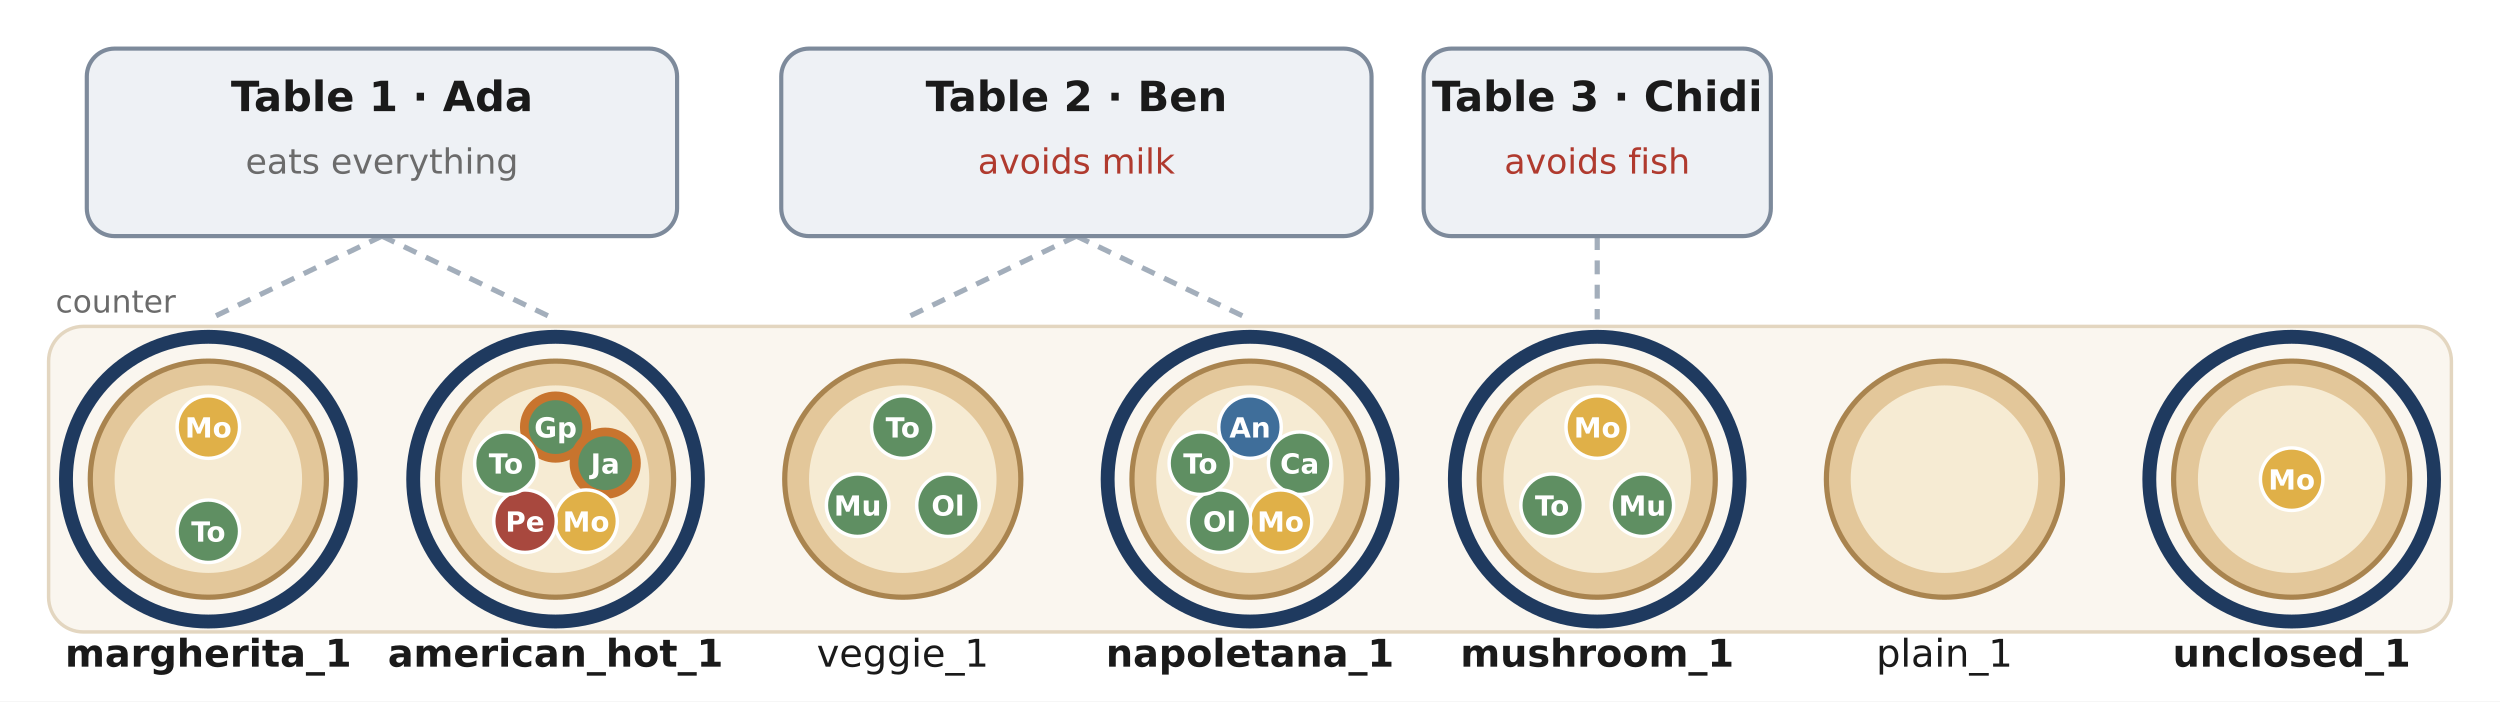
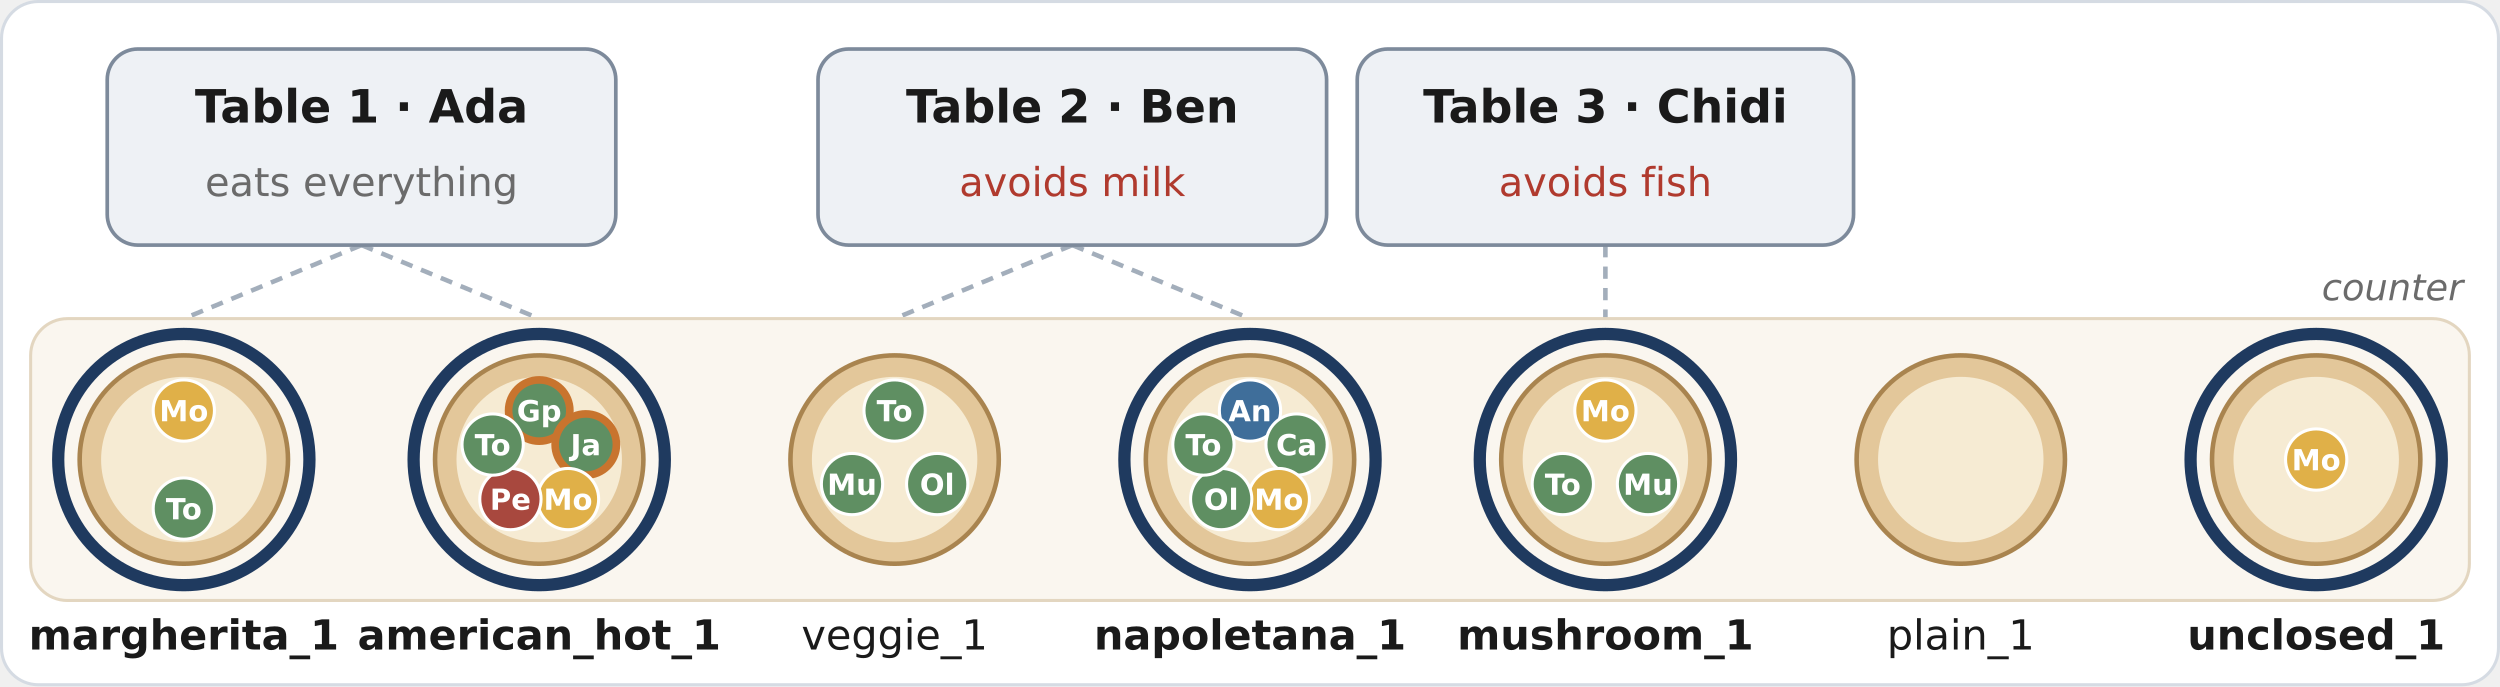
- <svg xmlns="http://www.w3.org/2000/svg" viewBox="0 0 720 202" width="720" height="202" font-family="DejaVu Sans, Liberation Sans, Arial, sans-serif">
-   <rect width="720" height="202" fill="white" />
-   <line x1="110.0" y1="68" x2="60" y2="92" stroke="#a3aebb" stroke-width="1.5" stroke-dasharray="4 3" />
-   <line x1="110.0" y1="68" x2="160" y2="92" stroke="#a3aebb" stroke-width="1.5" stroke-dasharray="4 3" />
-   <line x1="310.0" y1="68" x2="260" y2="92" stroke="#a3aebb" stroke-width="1.5" stroke-dasharray="4 3" />
-   <line x1="310.0" y1="68" x2="360" y2="92" stroke="#a3aebb" stroke-width="1.5" stroke-dasharray="4 3" />
-   <line x1="460.0" y1="68" x2="460" y2="92" stroke="#a3aebb" stroke-width="1.5" stroke-dasharray="4 3" />
-   <rect x="25.0" y="14" width="170" height="54" rx="8" fill="#eef1f5" stroke="#7d8a9b" stroke-width="1.2" />
-   <text x="110.0" y="32" text-anchor="middle" font-size="12" font-weight="bold" fill="#1a1a1a">Table 1 · Ada</text>
-   <text x="110.0" y="50" text-anchor="middle" font-size="10" fill="#6b6b6b">eats everything</text>
-   <rect x="225.0" y="14" width="170" height="54" rx="8" fill="#eef1f5" stroke="#7d8a9b" stroke-width="1.2" />
-   <text x="310.0" y="32" text-anchor="middle" font-size="12" font-weight="bold" fill="#1a1a1a">Table 2 · Ben</text>
-   <text x="310.0" y="50" text-anchor="middle" font-size="10" fill="#b03a2e">avoids milk</text>
-   <rect x="410.0" y="14" width="100" height="54" rx="8" fill="#eef1f5" stroke="#7d8a9b" stroke-width="1.2" />
-   <text x="460.0" y="32" text-anchor="middle" font-size="12" font-weight="bold" fill="#1a1a1a">Table 3 · Chidi</text>
-   <text x="460.0" y="50" text-anchor="middle" font-size="10" fill="#b03a2e">avoids fish</text>
-   <rect x="14" y="94" width="692" height="88" rx="10" fill="#faf6ef" stroke="#e3d6c0" />
-   <text x="16" y="90" font-size="9" fill="#6b6b6b">counter</text>
-   <circle cx="60" cy="138" r="34" fill="#e3c79a" stroke="#a9844f" stroke-width="1.5" />
-   <circle cx="60" cy="138" r="27" fill="#f6ebd3" />
-   <circle cx="60.0" cy="123.0" r="9" fill="#e0b048" stroke="white" stroke-width="1" />
-   <text x="60.0" y="126.0" text-anchor="middle" font-size="8" font-weight="bold" fill="white">Mo</text>
-   <circle cx="60.0" cy="153.0" r="9" fill="#5f8f62" stroke="white" stroke-width="1" />
-   <text x="60.0" y="156.0" text-anchor="middle" font-size="8" font-weight="bold" fill="white">To</text>
-   <circle cx="60" cy="138" r="41" fill="none" stroke="#1f3a5f" stroke-width="4" />
-   <text x="60" y="192" text-anchor="middle" font-size="11" fill="#1a1a1a" font-weight="bold">margherita_1</text>
-   <circle cx="160" cy="138" r="34" fill="#e3c79a" stroke="#a9844f" stroke-width="1.5" />
-   <circle cx="160" cy="138" r="27" fill="#f6ebd3" />
-   <circle cx="160.0" cy="123.0" r="9" fill="#5f8f62" stroke="#c8742e" stroke-width="2.5" />
-   <text x="160.0" y="126.0" text-anchor="middle" font-size="8" font-weight="bold" fill="white">Gp</text>
-   <circle cx="174.3" cy="133.4" r="9" fill="#5f8f62" stroke="#c8742e" stroke-width="2.5" />
-   <text x="174.3" y="136.4" text-anchor="middle" font-size="8" font-weight="bold" fill="white">Ja</text>
-   <circle cx="168.8" cy="150.1" r="9" fill="#e0b048" stroke="white" stroke-width="1" />
-   <text x="168.8" y="153.1" text-anchor="middle" font-size="8" font-weight="bold" fill="white">Mo</text>
-   <circle cx="151.2" cy="150.1" r="9" fill="#a8483e" stroke="white" stroke-width="1" />
-   <text x="151.2" y="153.1" text-anchor="middle" font-size="8" font-weight="bold" fill="white">Pe</text>
-   <circle cx="145.7" cy="133.4" r="9" fill="#5f8f62" stroke="white" stroke-width="1" />
-   <text x="145.7" y="136.4" text-anchor="middle" font-size="8" font-weight="bold" fill="white">To</text>
-   <circle cx="160" cy="138" r="41" fill="none" stroke="#1f3a5f" stroke-width="4" />
-   <text x="160" y="192" text-anchor="middle" font-size="11" fill="#1a1a1a" font-weight="bold">american_hot_1</text>
-   <circle cx="260" cy="138" r="34" fill="#e3c79a" stroke="#a9844f" stroke-width="1.5" />
-   <circle cx="260" cy="138" r="27" fill="#f6ebd3" />
-   <circle cx="260.0" cy="123.0" r="9" fill="#5f8f62" stroke="white" stroke-width="1" />
-   <text x="260.0" y="126.0" text-anchor="middle" font-size="8" font-weight="bold" fill="white">To</text>
-   <circle cx="273.0" cy="145.5" r="9" fill="#5f8f62" stroke="white" stroke-width="1" />
-   <text x="273.0" y="148.5" text-anchor="middle" font-size="8" font-weight="bold" fill="white">Ol</text>
-   <circle cx="247.0" cy="145.5" r="9" fill="#5f8f62" stroke="white" stroke-width="1" />
-   <text x="247.0" y="148.5" text-anchor="middle" font-size="8" font-weight="bold" fill="white">Mu</text>
-   <text x="260" y="192" text-anchor="middle" font-size="11" fill="#1a1a1a" font-weight="normal">veggie_1</text>
-   <circle cx="360" cy="138" r="34" fill="#e3c79a" stroke="#a9844f" stroke-width="1.5" />
-   <circle cx="360" cy="138" r="27" fill="#f6ebd3" />
-   <circle cx="360.0" cy="123.0" r="9" fill="#3f6e9a" stroke="white" stroke-width="1" />
-   <text x="360.0" y="126.0" text-anchor="middle" font-size="8" font-weight="bold" fill="white">An</text>
-   <circle cx="374.3" cy="133.4" r="9" fill="#5f8f62" stroke="white" stroke-width="1" />
-   <text x="374.3" y="136.4" text-anchor="middle" font-size="8" font-weight="bold" fill="white">Ca</text>
-   <circle cx="368.8" cy="150.1" r="9" fill="#e0b048" stroke="white" stroke-width="1" />
-   <text x="368.8" y="153.1" text-anchor="middle" font-size="8" font-weight="bold" fill="white">Mo</text>
-   <circle cx="351.2" cy="150.1" r="9" fill="#5f8f62" stroke="white" stroke-width="1" />
-   <text x="351.2" y="153.1" text-anchor="middle" font-size="8" font-weight="bold" fill="white">Ol</text>
-   <circle cx="345.7" cy="133.4" r="9" fill="#5f8f62" stroke="white" stroke-width="1" />
-   <text x="345.7" y="136.4" text-anchor="middle" font-size="8" font-weight="bold" fill="white">To</text>
-   <circle cx="360" cy="138" r="41" fill="none" stroke="#1f3a5f" stroke-width="4" />
-   <text x="360" y="192" text-anchor="middle" font-size="11" fill="#1a1a1a" font-weight="bold">napoletana_1</text>
-   <circle cx="460" cy="138" r="34" fill="#e3c79a" stroke="#a9844f" stroke-width="1.5" />
-   <circle cx="460" cy="138" r="27" fill="#f6ebd3" />
-   <circle cx="460.0" cy="123.0" r="9" fill="#e0b048" stroke="white" stroke-width="1" />
-   <text x="460.0" y="126.0" text-anchor="middle" font-size="8" font-weight="bold" fill="white">Mo</text>
-   <circle cx="473.0" cy="145.5" r="9" fill="#5f8f62" stroke="white" stroke-width="1" />
-   <text x="473.0" y="148.5" text-anchor="middle" font-size="8" font-weight="bold" fill="white">Mu</text>
-   <circle cx="447.0" cy="145.5" r="9" fill="#5f8f62" stroke="white" stroke-width="1" />
-   <text x="447.0" y="148.5" text-anchor="middle" font-size="8" font-weight="bold" fill="white">To</text>
-   <circle cx="460" cy="138" r="41" fill="none" stroke="#1f3a5f" stroke-width="4" />
-   <text x="460" y="192" text-anchor="middle" font-size="11" fill="#1a1a1a" font-weight="bold">mushroom_1</text>
-   <circle cx="560" cy="138" r="34" fill="#e3c79a" stroke="#a9844f" stroke-width="1.5" />
-   <circle cx="560" cy="138" r="27" fill="#f6ebd3" />
-   <text x="560" y="192" text-anchor="middle" font-size="11" fill="#1a1a1a" font-weight="normal">plain_1</text>
-   <circle cx="660" cy="138" r="34" fill="#e3c79a" stroke="#a9844f" stroke-width="1.5" />
-   <circle cx="660" cy="138" r="27" fill="#f6ebd3" />
-   <circle cx="660.0" cy="138.0" r="9" fill="#e0b048" stroke="white" stroke-width="1" />
-   <text x="660.0" y="141.0" text-anchor="middle" font-size="8" font-weight="bold" fill="white">Mo</text>
-   <circle cx="660" cy="138" r="41" fill="none" stroke="#1f3a5f" stroke-width="4" />
-   <text x="660" y="192" text-anchor="middle" font-size="11" fill="#1a1a1a" font-weight="bold">unclosed_1</text>
+ <svg xmlns="http://www.w3.org/2000/svg" viewBox="0 0 816 224" width="816" height="224" style="max-width: 100%; height: auto" font-family="DejaVu Sans, Liberation Sans, Arial, sans-serif">
+   <rect x="0.5" y="0.5" width="815" height="223" rx="12" fill="white" stroke="#d5dbe3" />
+   <line x1="118.0" y1="80" x2="60" y2="104" stroke="#a3aebb" stroke-width="1.5" stroke-dasharray="4 3" />
+   <line x1="118.0" y1="80" x2="176" y2="104" stroke="#a3aebb" stroke-width="1.5" stroke-dasharray="4 3" />
+   <line x1="350.0" y1="80" x2="292" y2="104" stroke="#a3aebb" stroke-width="1.5" stroke-dasharray="4 3" />
+   <line x1="350.0" y1="80" x2="408" y2="104" stroke="#a3aebb" stroke-width="1.5" stroke-dasharray="4 3" />
+   <line x1="524.0" y1="80" x2="524" y2="104" stroke="#a3aebb" stroke-width="1.5" stroke-dasharray="4 3" />
+   <rect x="35.0" y="16" width="166" height="64" rx="10" fill="#eef1f5" stroke="#7d8a9b" stroke-width="1.2" />
+   <text x="118.0" y="40" text-anchor="middle" font-size="15" font-weight="bold" fill="#1a1a1a">Table 1 · Ada</text>
+   <text x="118.0" y="64" text-anchor="middle" font-size="13" fill="#6b6b6b">eats everything</text>
+   <rect x="267.0" y="16" width="166" height="64" rx="10" fill="#eef1f5" stroke="#7d8a9b" stroke-width="1.2" />
+   <text x="350.0" y="40" text-anchor="middle" font-size="15" font-weight="bold" fill="#1a1a1a">Table 2 · Ben</text>
+   <text x="350.0" y="64" text-anchor="middle" font-size="13" fill="#b03a2e">avoids milk</text>
+   <rect x="443.0" y="16" width="162.0" height="64" rx="10" fill="#eef1f5" stroke="#7d8a9b" stroke-width="1.2" />
+   <text x="524.0" y="40" text-anchor="middle" font-size="15" font-weight="bold" fill="#1a1a1a">Table 3 · Chidi</text>
+   <text x="524.0" y="64" text-anchor="middle" font-size="13" fill="#b03a2e">avoids fish</text>
+   <rect x="10" y="104" width="796" height="92" rx="12" fill="#faf6ef" stroke="#e3d6c0" />
+   <text x="804" y="98" text-anchor="end" font-size="12" font-style="italic" fill="#6b6b6b">counter</text>
+   <circle cx="60" cy="150" r="34" fill="#e3c79a" stroke="#a9844f" stroke-width="1.5" />
+   <circle cx="60" cy="150" r="27" fill="#f6ebd3" />
+   <circle cx="60.0" cy="134.0" r="10" fill="#e0b048" stroke="white" stroke-width="1" />
+   <text x="60.0" y="137.5" text-anchor="middle" font-size="9.5" font-weight="bold" fill="white">Mo</text>
+   <circle cx="60.0" cy="166.0" r="10" fill="#5f8f62" stroke="white" stroke-width="1" />
+   <text x="60.0" y="169.5" text-anchor="middle" font-size="9.5" font-weight="bold" fill="white">To</text>
+   <circle cx="60" cy="150" r="41" fill="none" stroke="#1f3a5f" stroke-width="4" />
+   <text x="60" y="212" text-anchor="middle" font-size="13.5" fill="#1a1a1a" font-weight="bold">margherita_1</text>
+   <circle cx="176" cy="150" r="34" fill="#e3c79a" stroke="#a9844f" stroke-width="1.5" />
+   <circle cx="176" cy="150" r="27" fill="#f6ebd3" />
+   <circle cx="176.0" cy="134.0" r="10" fill="#5f8f62" stroke="#c8742e" stroke-width="2.5" />
+   <text x="176.0" y="137.5" text-anchor="middle" font-size="9.5" font-weight="bold" fill="white">Gp</text>
+   <circle cx="191.2" cy="145.1" r="10" fill="#5f8f62" stroke="#c8742e" stroke-width="2.5" />
+   <text x="191.2" y="148.6" text-anchor="middle" font-size="9.5" font-weight="bold" fill="white">Ja</text>
+   <circle cx="185.4" cy="162.9" r="10" fill="#e0b048" stroke="white" stroke-width="1" />
+   <text x="185.4" y="166.4" text-anchor="middle" font-size="9.5" font-weight="bold" fill="white">Mo</text>
+   <circle cx="166.6" cy="162.9" r="10" fill="#a8483e" stroke="white" stroke-width="1" />
+   <text x="166.6" y="166.4" text-anchor="middle" font-size="9.5" font-weight="bold" fill="white">Pe</text>
+   <circle cx="160.8" cy="145.1" r="10" fill="#5f8f62" stroke="white" stroke-width="1" />
+   <text x="160.8" y="148.6" text-anchor="middle" font-size="9.5" font-weight="bold" fill="white">To</text>
+   <circle cx="176" cy="150" r="41" fill="none" stroke="#1f3a5f" stroke-width="4" />
+   <text x="176" y="212" text-anchor="middle" font-size="13.5" fill="#1a1a1a" font-weight="bold">american_hot_1</text>
+   <circle cx="292" cy="150" r="34" fill="#e3c79a" stroke="#a9844f" stroke-width="1.5" />
+   <circle cx="292" cy="150" r="27" fill="#f6ebd3" />
+   <circle cx="292.0" cy="134.0" r="10" fill="#5f8f62" stroke="white" stroke-width="1" />
+   <text x="292.0" y="137.5" text-anchor="middle" font-size="9.5" font-weight="bold" fill="white">To</text>
+   <circle cx="305.9" cy="158.0" r="10" fill="#5f8f62" stroke="white" stroke-width="1" />
+   <text x="305.9" y="161.5" text-anchor="middle" font-size="9.5" font-weight="bold" fill="white">Ol</text>
+   <circle cx="278.1" cy="158.0" r="10" fill="#5f8f62" stroke="white" stroke-width="1" />
+   <text x="278.1" y="161.5" text-anchor="middle" font-size="9.5" font-weight="bold" fill="white">Mu</text>
+   <text x="292" y="212" text-anchor="middle" font-size="13.5" fill="#1a1a1a" font-weight="normal">veggie_1</text>
+   <circle cx="408" cy="150" r="34" fill="#e3c79a" stroke="#a9844f" stroke-width="1.5" />
+   <circle cx="408" cy="150" r="27" fill="#f6ebd3" />
+   <circle cx="408.0" cy="134.0" r="10" fill="#3f6e9a" stroke="white" stroke-width="1" />
+   <text x="408.0" y="137.5" text-anchor="middle" font-size="9.5" font-weight="bold" fill="white">An</text>
+   <circle cx="423.2" cy="145.1" r="10" fill="#5f8f62" stroke="white" stroke-width="1" />
+   <text x="423.2" y="148.6" text-anchor="middle" font-size="9.5" font-weight="bold" fill="white">Ca</text>
+   <circle cx="417.4" cy="162.9" r="10" fill="#e0b048" stroke="white" stroke-width="1" />
+   <text x="417.4" y="166.4" text-anchor="middle" font-size="9.5" font-weight="bold" fill="white">Mo</text>
+   <circle cx="398.6" cy="162.9" r="10" fill="#5f8f62" stroke="white" stroke-width="1" />
+   <text x="398.6" y="166.4" text-anchor="middle" font-size="9.5" font-weight="bold" fill="white">Ol</text>
+   <circle cx="392.8" cy="145.1" r="10" fill="#5f8f62" stroke="white" stroke-width="1" />
+   <text x="392.8" y="148.6" text-anchor="middle" font-size="9.5" font-weight="bold" fill="white">To</text>
+   <circle cx="408" cy="150" r="41" fill="none" stroke="#1f3a5f" stroke-width="4" />
+   <text x="408" y="212" text-anchor="middle" font-size="13.5" fill="#1a1a1a" font-weight="bold">napoletana_1</text>
+   <circle cx="524" cy="150" r="34" fill="#e3c79a" stroke="#a9844f" stroke-width="1.5" />
+   <circle cx="524" cy="150" r="27" fill="#f6ebd3" />
+   <circle cx="524.0" cy="134.0" r="10" fill="#e0b048" stroke="white" stroke-width="1" />
+   <text x="524.0" y="137.5" text-anchor="middle" font-size="9.5" font-weight="bold" fill="white">Mo</text>
+   <circle cx="537.9" cy="158.0" r="10" fill="#5f8f62" stroke="white" stroke-width="1" />
+   <text x="537.9" y="161.5" text-anchor="middle" font-size="9.5" font-weight="bold" fill="white">Mu</text>
+   <circle cx="510.1" cy="158.0" r="10" fill="#5f8f62" stroke="white" stroke-width="1" />
+   <text x="510.1" y="161.5" text-anchor="middle" font-size="9.5" font-weight="bold" fill="white">To</text>
+   <circle cx="524" cy="150" r="41" fill="none" stroke="#1f3a5f" stroke-width="4" />
+   <text x="524" y="212" text-anchor="middle" font-size="13.5" fill="#1a1a1a" font-weight="bold">mushroom_1</text>
+   <circle cx="640" cy="150" r="34" fill="#e3c79a" stroke="#a9844f" stroke-width="1.5" />
+   <circle cx="640" cy="150" r="27" fill="#f6ebd3" />
+   <text x="640" y="212" text-anchor="middle" font-size="13.5" fill="#1a1a1a" font-weight="normal">plain_1</text>
+   <circle cx="756" cy="150" r="34" fill="#e3c79a" stroke="#a9844f" stroke-width="1.5" />
+   <circle cx="756" cy="150" r="27" fill="#f6ebd3" />
+   <circle cx="756.0" cy="150.0" r="10" fill="#e0b048" stroke="white" stroke-width="1" />
+   <text x="756.0" y="153.5" text-anchor="middle" font-size="9.5" font-weight="bold" fill="white">Mo</text>
+   <circle cx="756" cy="150" r="41" fill="none" stroke="#1f3a5f" stroke-width="4" />
+   <text x="756" y="212" text-anchor="middle" font-size="13.5" fill="#1a1a1a" font-weight="bold">unclosed_1</text>
</svg>
